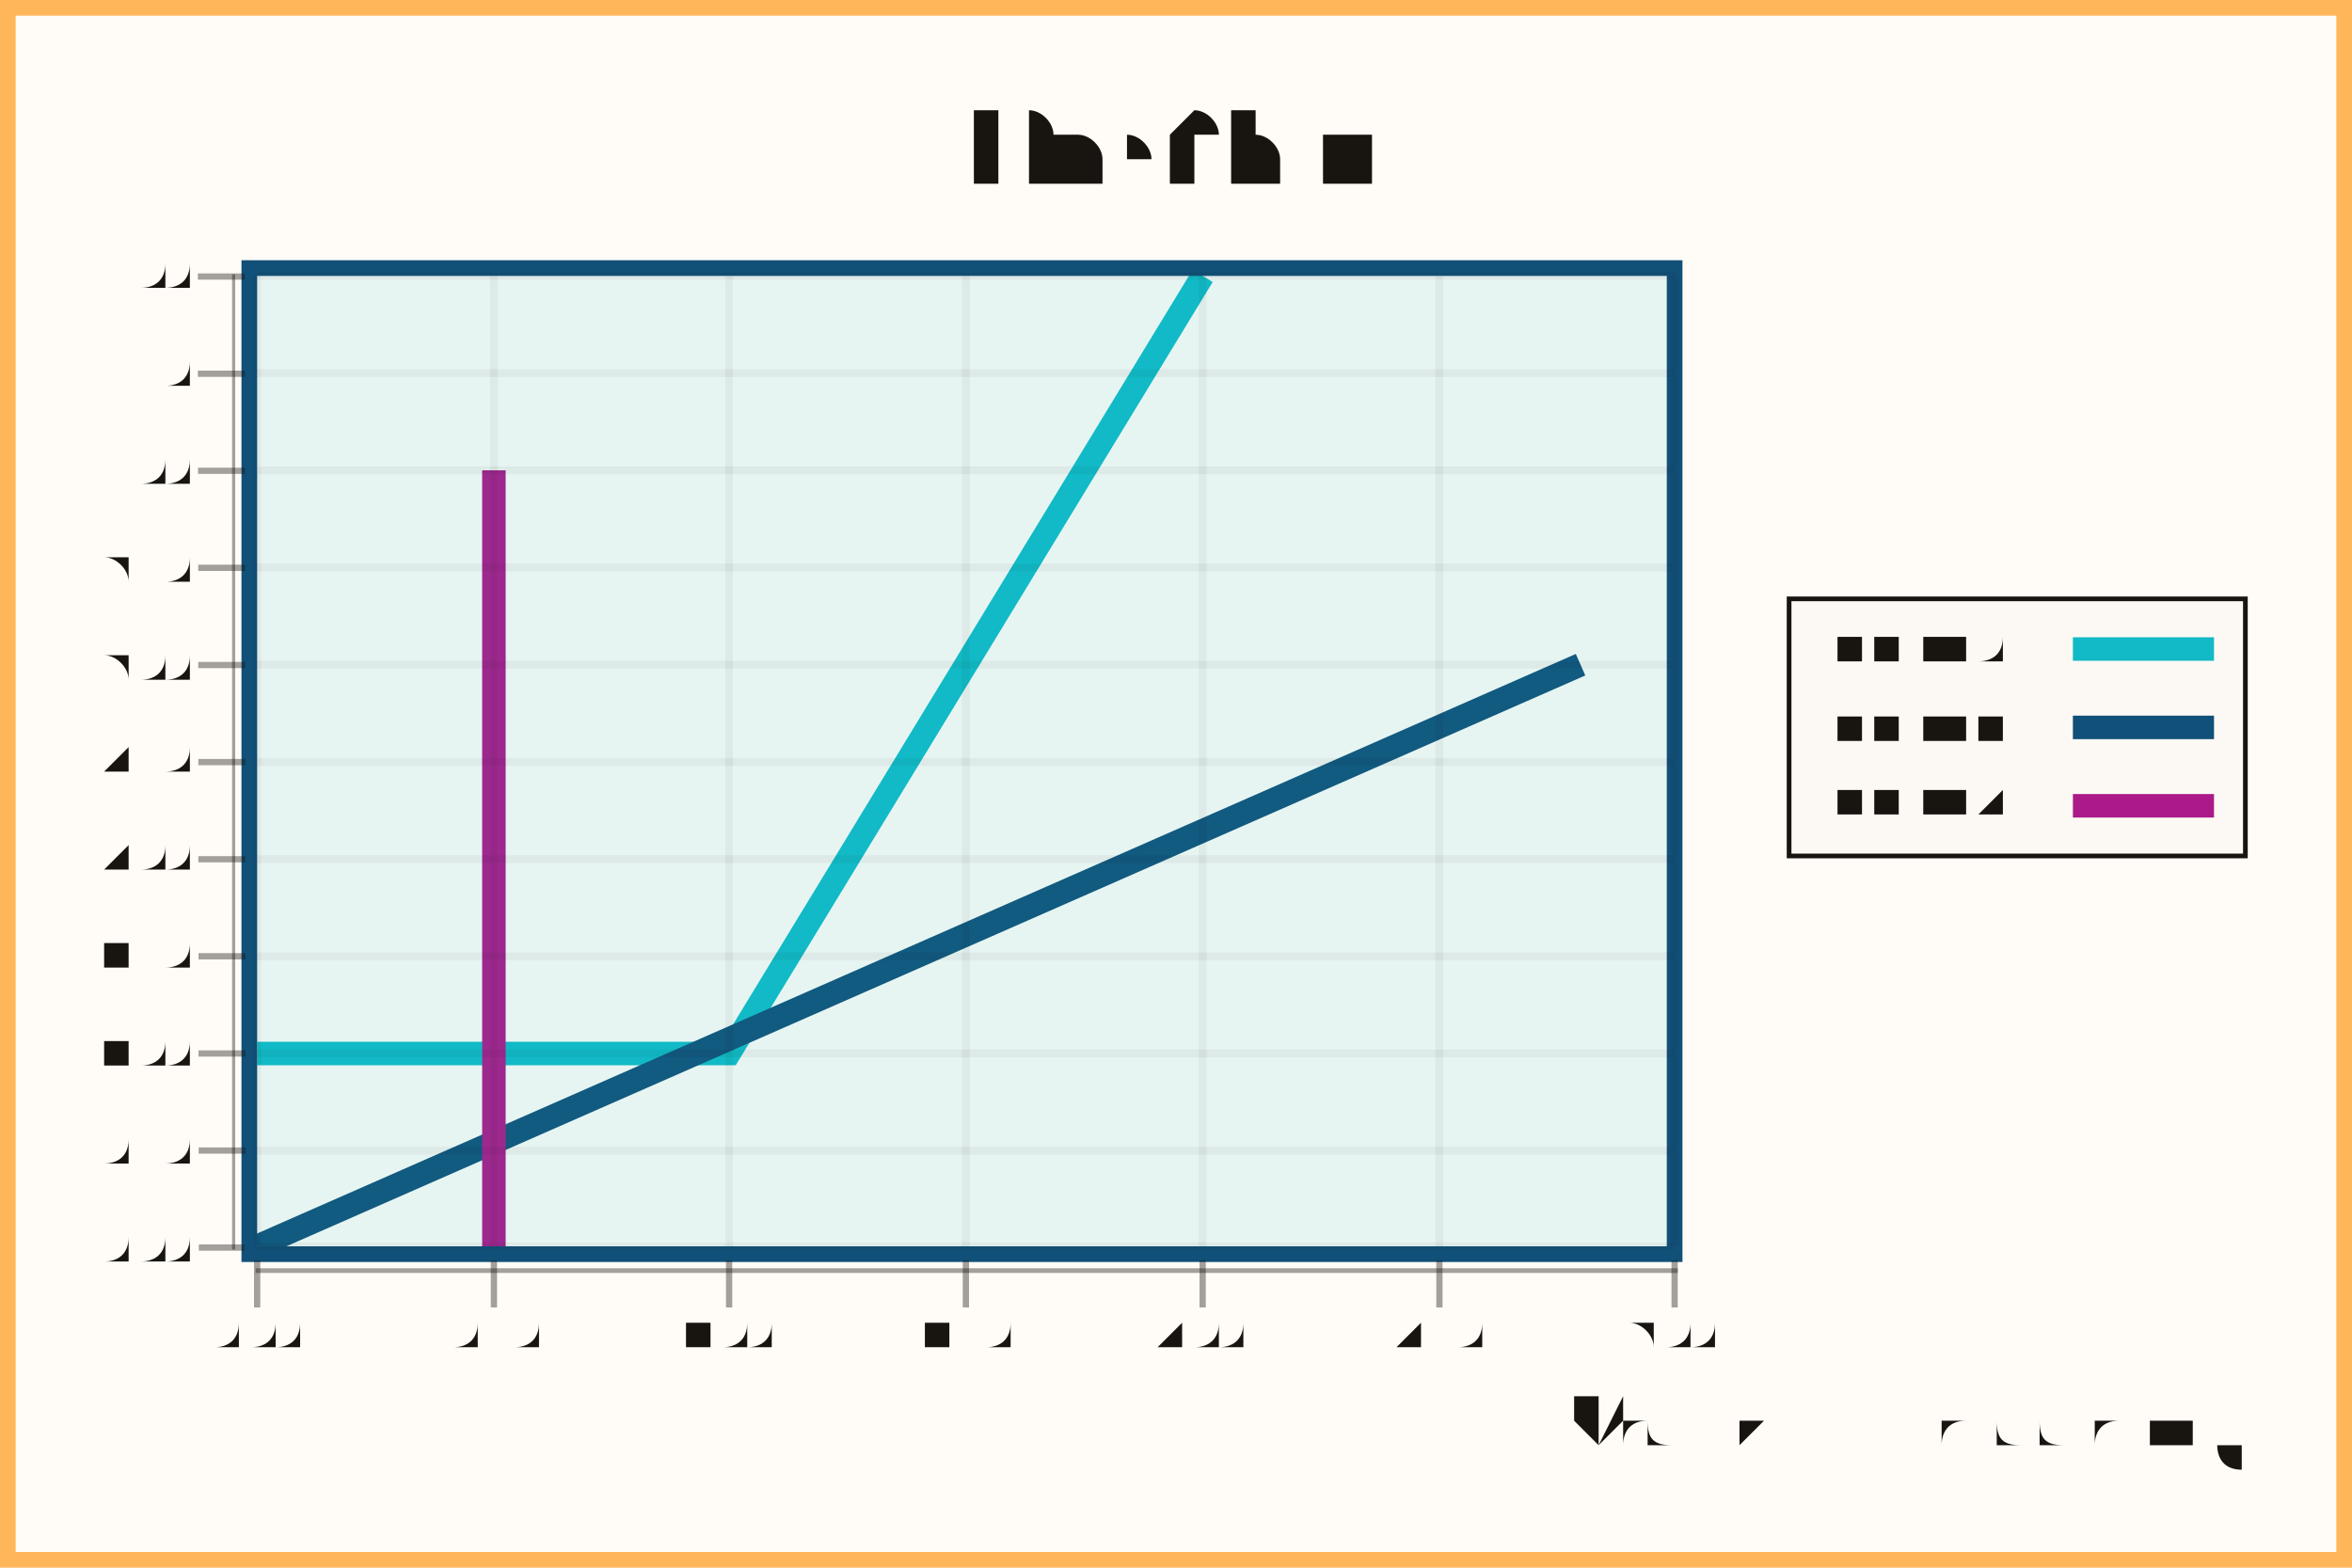
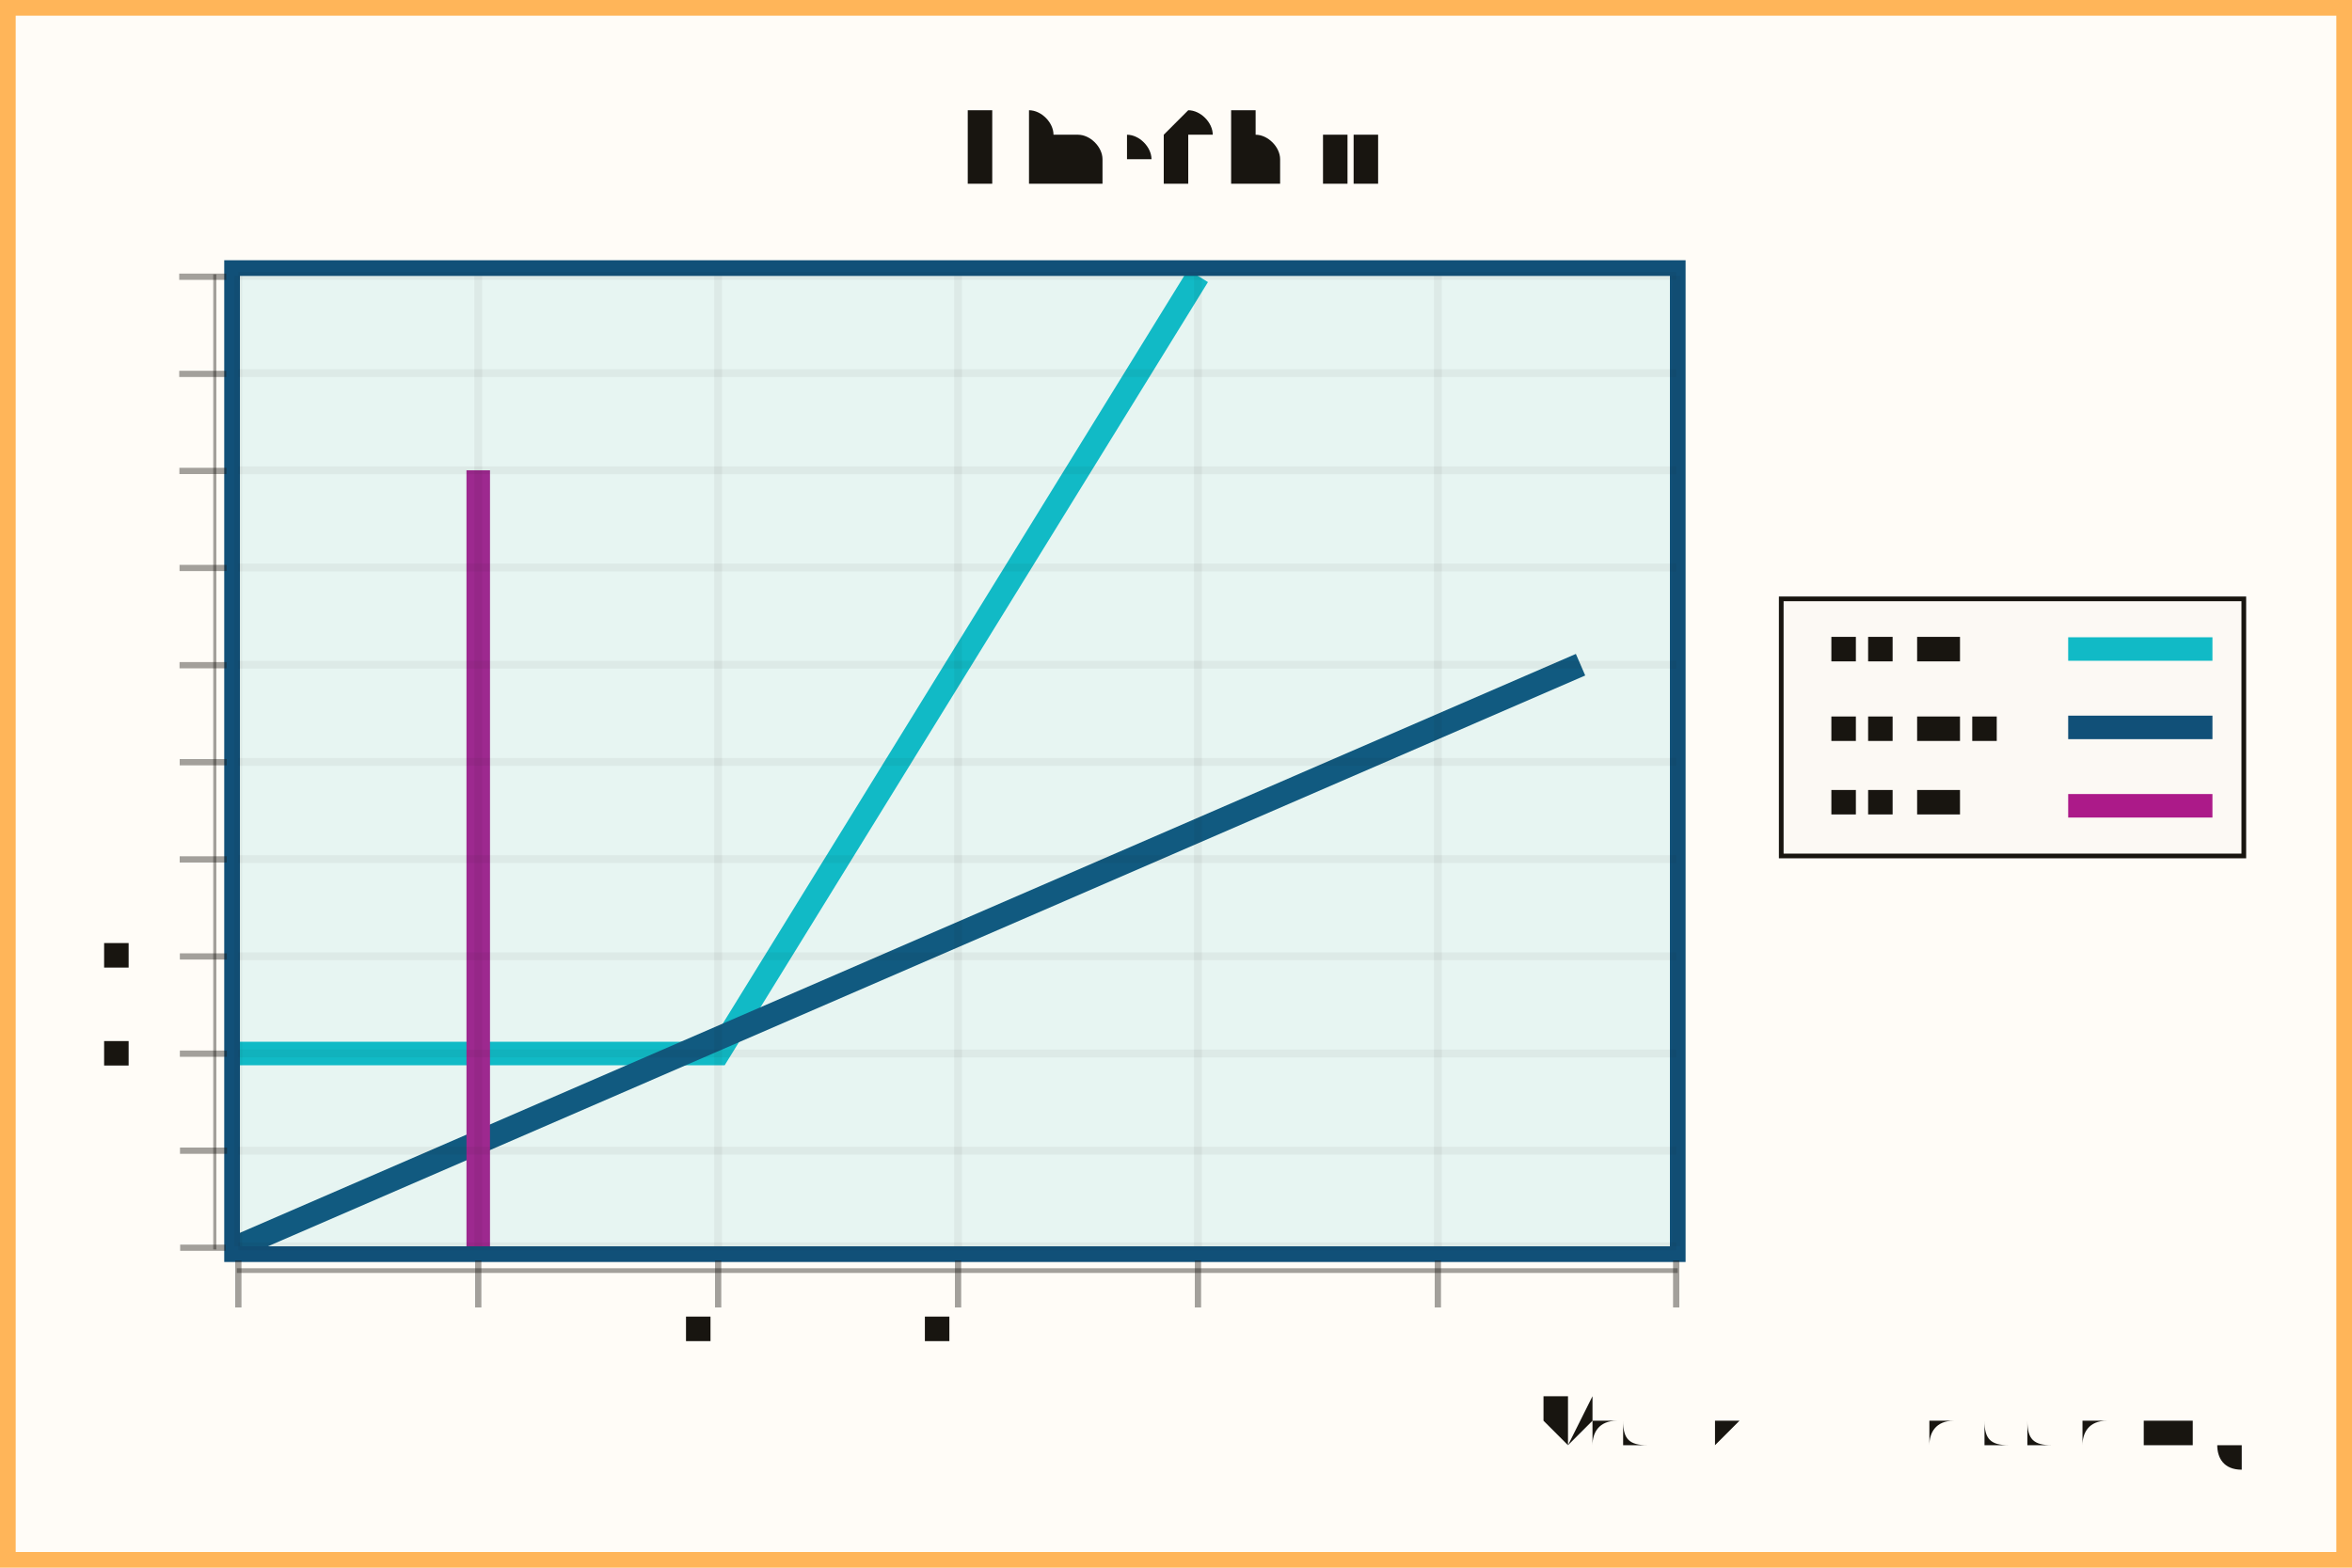
<svg xmlns="http://www.w3.org/2000/svg" height="300" viewBox="-0.75 -0.5 1.5 1.0" width="450">
  <style>svg {
  color-scheme: light dark;
}
{
  .canvas g, .title g, .axisbar g, .ticktext g, .tickglyph g, .ticklines g, .legendContent g text {
    fill: rgb(5%, 5%, 5%);
  }
  .ticklines g, .tickglyph g, .legendBorder g {
    stroke: rgb(5%, 5%, 5%);
  }
  .legendBorder g {
    fill: rgb(94%, 94%, 94%);
  }
}
@media (prefers-color-scheme:dark) {
  .canvas g, .title g, .axisbar g, .ticktext g, .tickglyph g, .ticklines g, .legendContent g text {
    fill: rgb(94%, 94%, 94%);
  }
  .ticklines g, .tickglyph g, .legendBorder g {
    stroke: rgb(94%, 94%, 94%);
  }
  .legendBorder g {
    fill: rgb(5%, 5%, 5%);
  }
}</style>
  <g class="chart">
    <g class="line">
      <g fill="none" stroke="rgb(2%, 73%, 80%)" stroke-opacity="1.0" stroke-width="0.015">
-         <polyline points="-0.586,0.172 -0.285,0.172 0.017,-0.324" />
+         <polyline points="-0.598,0.172 -0.292,0.172 0.014,-0.324" />
      </g>
      <g fill="none" stroke="rgb(2%, 29%, 48%)" stroke-opacity="1.0" stroke-width="0.015">
-         <polyline points="-0.586,0.295 0.258,-0.076" />
+         <polyline points="-0.598,0.295 0.258,-0.076" />
      </g>
      <g fill="none" stroke="rgb(66%, 7%, 55%)" stroke-opacity="1.0" stroke-width="0.015">
-         <polyline points="-0.435,-0.2 -0.435,0.295" />
+         <polyline points="-0.445,-0.2 -0.445,0.295" />
      </g>
    </g>
  </g>
  <g class="hud">
    <g class="frame">
      <g fill="rgb(2%, 73%, 80%)" fill-opacity="0.1" stroke="rgb(2%, 29%, 48%)" stroke-opacity="1.0" stroke-width="0.01">
-         <rect height="0.629" width="0.909" x="-0.591" y="-0.329" />
+         <rect height="0.629" width="0.922" x="-0.602" y="-0.329" />
      </g>
    </g>
    <g class="axis">
      <g class="ticks">
        <g class="tickglyph">
          <g fill="rgb(5%, 5%, 5%)" fill-opacity="0.4" stroke="rgb(5%, 5%, 5%)" stroke-opacity="0.4" stroke-width="0.004">
-             <g transform="rotate(-90.0, -0.6087, 0.2955)">
-               <polyline points="-0.609,0.31 -0.609,0.281" />
-             </g>
-             <g transform="rotate(-90.0, -0.6087, 0.2336)">
-               <polyline points="-0.609,0.249 -0.609,0.219" />
-             </g>
-             <g transform="rotate(-90.0, -0.6087, 0.1717)">
-               <polyline points="-0.609,0.187 -0.609,0.157" />
-             </g>
-             <g transform="rotate(-90.0, -0.6087, 0.1097)">
-               <polyline points="-0.609,0.125 -0.609,0.095" />
-             </g>
-             <g transform="rotate(-90.0, -0.6087, 0.0478)">
-               <polyline points="-0.609,0.063 -0.609,0.033" />
-             </g>
-             <g transform="rotate(-90.0, -0.6087, -0.0142)">
-               <polyline points="-0.609,0.001 -0.609,-0.029" />
-             </g>
-             <g transform="rotate(-90.0, -0.6087, -0.0761)">
-               <polyline points="-0.609,-0.061 -0.609,-0.091" />
-             </g>
-             <g transform="rotate(-90.0, -0.6087, -0.1381)">
-               <polyline points="-0.609,-0.123 -0.609,-0.153" />
-             </g>
-             <g transform="rotate(-90.0, -0.6087, -0.2)">
-               <polyline points="-0.609,-0.185 -0.609,-0.215" />
-             </g>
-             <g transform="rotate(-90.0, -0.6087, -0.2619)">
-               <polyline points="-0.609,-0.247 -0.609,-0.277" />
-             </g>
-             <g transform="rotate(-90.0, -0.6087, -0.3239)">
-               <polyline points="-0.609,-0.309 -0.609,-0.339" />
+             <g transform="rotate(-90.0, -0.6206, 0.2955)">
+               <polyline points="-0.621,0.31 -0.621,0.281" />
+             </g>
+             <g transform="rotate(-90.0, -0.6206, 0.2336)">
+               <polyline points="-0.621,0.249 -0.621,0.219" />
+             </g>
+             <g transform="rotate(-90.0, -0.6206, 0.1717)">
+               <polyline points="-0.621,0.187 -0.621,0.157" />
+             </g>
+             <g transform="rotate(-90.0, -0.6206, 0.1097)">
+               <polyline points="-0.621,0.125 -0.621,0.095" />
+             </g>
+             <g transform="rotate(-90.0, -0.6206, 0.0478)">
+               <polyline points="-0.621,0.063 -0.621,0.033" />
+             </g>
+             <g transform="rotate(-90.0, -0.6206, -0.0142)">
+               <polyline points="-0.621,0.001 -0.621,-0.029" />
+             </g>
+             <g transform="rotate(-90.0, -0.6206, -0.0761)">
+               <polyline points="-0.621,-0.061 -0.621,-0.091" />
+             </g>
+             <g transform="rotate(-90.0, -0.6206, -0.1381)">
+               <polyline points="-0.621,-0.123 -0.621,-0.153" />
+             </g>
+             <g transform="rotate(-90.0, -0.6206, -0.2)">
+               <polyline points="-0.621,-0.185 -0.621,-0.215" />
+             </g>
+             <g transform="rotate(-90.0, -0.6206, -0.2619)">
+               <polyline points="-0.621,-0.247 -0.621,-0.277" />
+             </g>
+             <g transform="rotate(-90.0, -0.6206, -0.3239)">
+               <polyline points="-0.621,-0.309 -0.621,-0.339" />
            </g>
          </g>
        </g>
        <g class="ticktext">
-           <g fill="rgb(5%, 5%, 5%)" fill-opacity="1.0" font-size="0.03" stroke="none" stroke-width="0.0" text-anchor="end">
-             <text x="-0.63" y="0.304">0.00</text>
-             <text x="-0.63" y="0.242">0.50</text>
-             <text x="-0.63" y="0.18">1.00</text>
-             <text x="-0.63" y="0.118">1.50</text>
-             <text x="-0.63" y="0.056">2.00</text>
-             <text x="-0.63" y="-0.006">2.50</text>
-             <text x="-0.63" y="-0.068">3.00</text>
-             <text x="-0.63" y="-0.13">3.50</text>
-             <text x="-0.63" y="-0.192">4.00</text>
-             <text x="-0.63" y="-0.253">4.50</text>
-             <text x="-0.63" y="-0.315">5.00</text>
+           <g fill="rgb(5%, 5%, 5%)" fill-opacity="1.0" font-size="0.031" stroke="none" stroke-width="0.0" text-anchor="end">
+             <text x="-0.643" y="0.304">0.0</text>
+             <text x="-0.643" y="0.242">0.5</text>
+             <text x="-0.643" y="0.18">1.0</text>
+             <text x="-0.643" y="0.118">1.5</text>
+             <text x="-0.643" y="0.056">2.0</text>
+             <text x="-0.643" y="-0.006">2.5</text>
+             <text x="-0.643" y="-0.068">3.0</text>
+             <text x="-0.643" y="-0.13">3.5</text>
+             <text x="-0.643" y="-0.192">4.0</text>
+             <text x="-0.643" y="-0.253">4.5</text>
+             <text x="-0.643" y="-0.315">5.0</text>
          </g>
        </g>
        <g class="ticklines">
          <g fill="none" stroke="rgb(5%, 5%, 5%)" stroke-opacity="0.05" stroke-width="0.005">
-             <polyline points="-0.586,0.295 0.318,0.295" />
-             <polyline points="-0.586,0.234 0.318,0.234" />
-             <polyline points="-0.586,0.172 0.318,0.172" />
-             <polyline points="-0.586,0.11 0.318,0.11" />
-             <polyline points="-0.586,0.048 0.318,0.048" />
-             <polyline points="-0.586,-0.014 0.318,-0.014" />
-             <polyline points="-0.586,-0.076 0.318,-0.076" />
-             <polyline points="-0.586,-0.138 0.318,-0.138" />
-             <polyline points="-0.586,-0.2 0.318,-0.2" />
-             <polyline points="-0.586,-0.262 0.318,-0.262" />
-             <polyline points="-0.586,-0.324 0.318,-0.324" />
+             <polyline points="-0.598,0.295 0.319,0.295" />
+             <polyline points="-0.598,0.234 0.319,0.234" />
+             <polyline points="-0.598,0.172 0.319,0.172" />
+             <polyline points="-0.598,0.11 0.319,0.11" />
+             <polyline points="-0.598,0.048 0.319,0.048" />
+             <polyline points="-0.598,-0.014 0.319,-0.014" />
+             <polyline points="-0.598,-0.076 0.319,-0.076" />
+             <polyline points="-0.598,-0.138 0.319,-0.138" />
+             <polyline points="-0.598,-0.2 0.319,-0.2" />
+             <polyline points="-0.598,-0.262 0.319,-0.262" />
+             <polyline points="-0.598,-0.324 0.319,-0.324" />
          </g>
        </g>
      </g>
      <g class="axisbar">
        <g fill="rgb(5%, 5%, 5%)" fill-opacity="0.4" stroke="rgb(0%, 0%, 0%)" stroke-opacity="0" stroke-width="0">
-           <rect height="0.622" width="0.002" x="-0.602" y="-0.325" />
+           <rect height="0.622" width="0.002" x="-0.614" y="-0.325" />
        </g>
      </g>
    </g>
    <g class="axis">
      <g class="ticks">
        <g class="tickglyph">
          <g fill="rgb(5%, 5%, 5%)" fill-opacity="0.4" stroke="rgb(5%, 5%, 5%)" stroke-opacity="0.4" stroke-width="0.004">
-             <polyline points="-0.586,0.334 -0.586,0.304" />
-             <polyline points="-0.435,0.334 -0.435,0.304" />
-             <polyline points="-0.285,0.334 -0.285,0.304" />
-             <polyline points="-0.134,0.334 -0.134,0.304" />
-             <polyline points="0.017,0.334 0.017,0.304" />
-             <polyline points="0.168,0.334 0.168,0.304" />
-             <polyline points="0.318,0.334 0.318,0.304" />
+             <polyline points="-0.598,0.334 -0.598,0.304" />
+             <polyline points="-0.445,0.334 -0.445,0.304" />
+             <polyline points="-0.292,0.334 -0.292,0.304" />
+             <polyline points="-0.139,0.334 -0.139,0.304" />
+             <polyline points="0.014,0.334 0.014,0.304" />
+             <polyline points="0.167,0.334 0.167,0.304" />
+             <polyline points="0.319,0.334 0.319,0.304" />
          </g>
        </g>
        <g class="ticktext">
-           <g fill="rgb(5%, 5%, 5%)" fill-opacity="1.0" font-size="0.03" stroke="none" stroke-width="0.0" text-anchor="middle">
-             <text x="-0.586" y="0.358">0.00</text>
-             <text x="-0.435" y="0.358">0.50</text>
-             <text x="-0.285" y="0.358">1.00</text>
-             <text x="-0.134" y="0.358">1.50</text>
-             <text x="0.017" y="0.358">2.00</text>
-             <text x="0.168" y="0.358">2.50</text>
-             <text x="0.318" y="0.358">3.00</text>
+           <g fill="rgb(5%, 5%, 5%)" fill-opacity="1.0" font-size="0.031" stroke="none" stroke-width="0.0" text-anchor="middle">
+             <text x="-0.598" y="0.358">0.0</text>
+             <text x="-0.445" y="0.358">0.5</text>
+             <text x="-0.292" y="0.358">1.0</text>
+             <text x="-0.139" y="0.358">1.5</text>
+             <text x="0.014" y="0.358">2.0</text>
+             <text x="0.167" y="0.358">2.5</text>
+             <text x="0.319" y="0.358">3.0</text>
          </g>
        </g>
        <g class="ticklines">
          <g fill="none" stroke="rgb(5%, 5%, 5%)" stroke-opacity="0.05" stroke-width="0.005">
-             <polyline points="-0.586,0.295 -0.586,-0.324" />
-             <polyline points="-0.435,0.295 -0.435,-0.324" />
-             <polyline points="-0.285,0.295 -0.285,-0.324" />
-             <polyline points="-0.134,0.295 -0.134,-0.324" />
-             <polyline points="0.017,0.295 0.017,-0.324" />
-             <polyline points="0.168,0.295 0.168,-0.324" />
-             <polyline points="0.318,0.295 0.318,-0.324" />
+             <polyline points="-0.598,0.295 -0.598,-0.324" />
+             <polyline points="-0.445,0.295 -0.445,-0.324" />
+             <polyline points="-0.292,0.295 -0.292,-0.324" />
+             <polyline points="-0.139,0.295 -0.139,-0.324" />
+             <polyline points="0.014,0.295 0.014,-0.324" />
+             <polyline points="0.167,0.295 0.167,-0.324" />
+             <polyline points="0.319,0.295 0.319,-0.324" />
          </g>
        </g>
      </g>
      <g class="axisbar">
        <g fill="rgb(5%, 5%, 5%)" fill-opacity="0.4" stroke="rgb(0%, 0%, 0%)" stroke-opacity="0" stroke-width="0">
-           <rect height="0.003" width="0.907" x="-0.587" y="0.309" />
+           <rect height="0.003" width="0.919" x="-0.599" y="0.309" />
        </g>
      </g>
    </g>
    <g class="legend">
      <g class="legendBorder">
        <g fill="rgb(99%, 99%, 99%)" fill-opacity="1.0" stroke="rgb(5%, 5%, 5%)" stroke-opacity="1.0" stroke-width="0.003">
-           <rect height="0.164" width="0.291" x="0.391" y="-0.118" />
+           <rect height="0.164" width="0.295" x="0.386" y="-0.118" />
        </g>
      </g>
      <g class="legendContent">
-         <g fill="rgb(5%, 5%, 5%)" fill-opacity="1.0" font-size="0.03" stroke="none" stroke-width="0.0" text-anchor="start">
-           <text x="0.406" y="0.021">palette1 2</text>
+         <g fill="rgb(5%, 5%, 5%)" fill-opacity="1.0" font-size="0.031" stroke="none" stroke-width="0.0" text-anchor="start">
+           <text x="0.401" y="0.021">palette1 2</text>
        </g>
        <g fill="none" stroke="rgb(66%, 7%, 55%)" stroke-opacity="1.0" stroke-width="0.015">
-           <polyline points="0.572,0.014 0.662,0.014" />
-         </g>
-         <g fill="rgb(5%, 5%, 5%)" fill-opacity="1.0" font-size="0.03" stroke="none" stroke-width="0.0" text-anchor="start">
-           <text x="0.406" y="-0.028">palette1 1</text>
+           <polyline points="0.569,0.014 0.661,0.014" />
+         </g>
+         <g fill="rgb(5%, 5%, 5%)" fill-opacity="1.0" font-size="0.031" stroke="none" stroke-width="0.0" text-anchor="start">
+           <text x="0.401" y="-0.028">palette1 1</text>
        </g>
        <g fill="none" stroke="rgb(2%, 29%, 48%)" stroke-opacity="1.0" stroke-width="0.015">
-           <polyline points="0.572,-0.036 0.662,-0.036" />
-         </g>
-         <g fill="rgb(5%, 5%, 5%)" fill-opacity="1.0" font-size="0.03" stroke="none" stroke-width="0.0" text-anchor="start">
-           <text x="0.406" y="-0.078">palette1 0</text>
+           <polyline points="0.569,-0.036 0.661,-0.036" />
+         </g>
+         <g fill="rgb(5%, 5%, 5%)" fill-opacity="1.0" font-size="0.031" stroke="none" stroke-width="0.0" text-anchor="start">
+           <text x="0.401" y="-0.078">palette1 0</text>
        </g>
        <g fill="none" stroke="rgb(2%, 73%, 80%)" stroke-opacity="1.0" stroke-width="0.015">
-           <polyline points="0.572,-0.086 0.662,-0.086" />
+           <polyline points="0.569,-0.086 0.661,-0.086" />
        </g>
      </g>
    </g>
    <g class="title">
-       <g fill="rgb(5%, 5%, 5%)" fill-opacity="1.0" font-size="0.06" stroke="none" stroke-width="0.0" text-anchor="middle">
+       <g fill="rgb(5%, 5%, 5%)" fill-opacity="1.0" font-size="0.061" stroke="none" stroke-width="0.0" text-anchor="middle">
        <text x="0" y="-0.384">Line Chart</text>
      </g>
    </g>
    <g class="title">
-       <g fill="rgb(5%, 5%, 5%)" fill-opacity="1.0" font-size="0.036" stroke="none" stroke-width="0.0" text-anchor="end">
-         <text x="0.685" y="0.422">Made with love and chart-svg</text>
+       <g fill="rgb(5%, 5%, 5%)" fill-opacity="1.0" font-size="0.037" stroke="none" stroke-width="0.0" text-anchor="end">
+         <text x="0.684" y="0.422">Made with love and chart-svg</text>
      </g>
    </g>
    <g class="frame">
      <g fill="rgb(100%, 71%, 35%)" fill-opacity="0.05" stroke="rgb(100%, 71%, 35%)" stroke-opacity="1.0" stroke-width="0.01">
        <rect height="0.99" width="1.49" x="-0.745" y="-0.495" />
      </g>
    </g>
  </g>
</svg>
